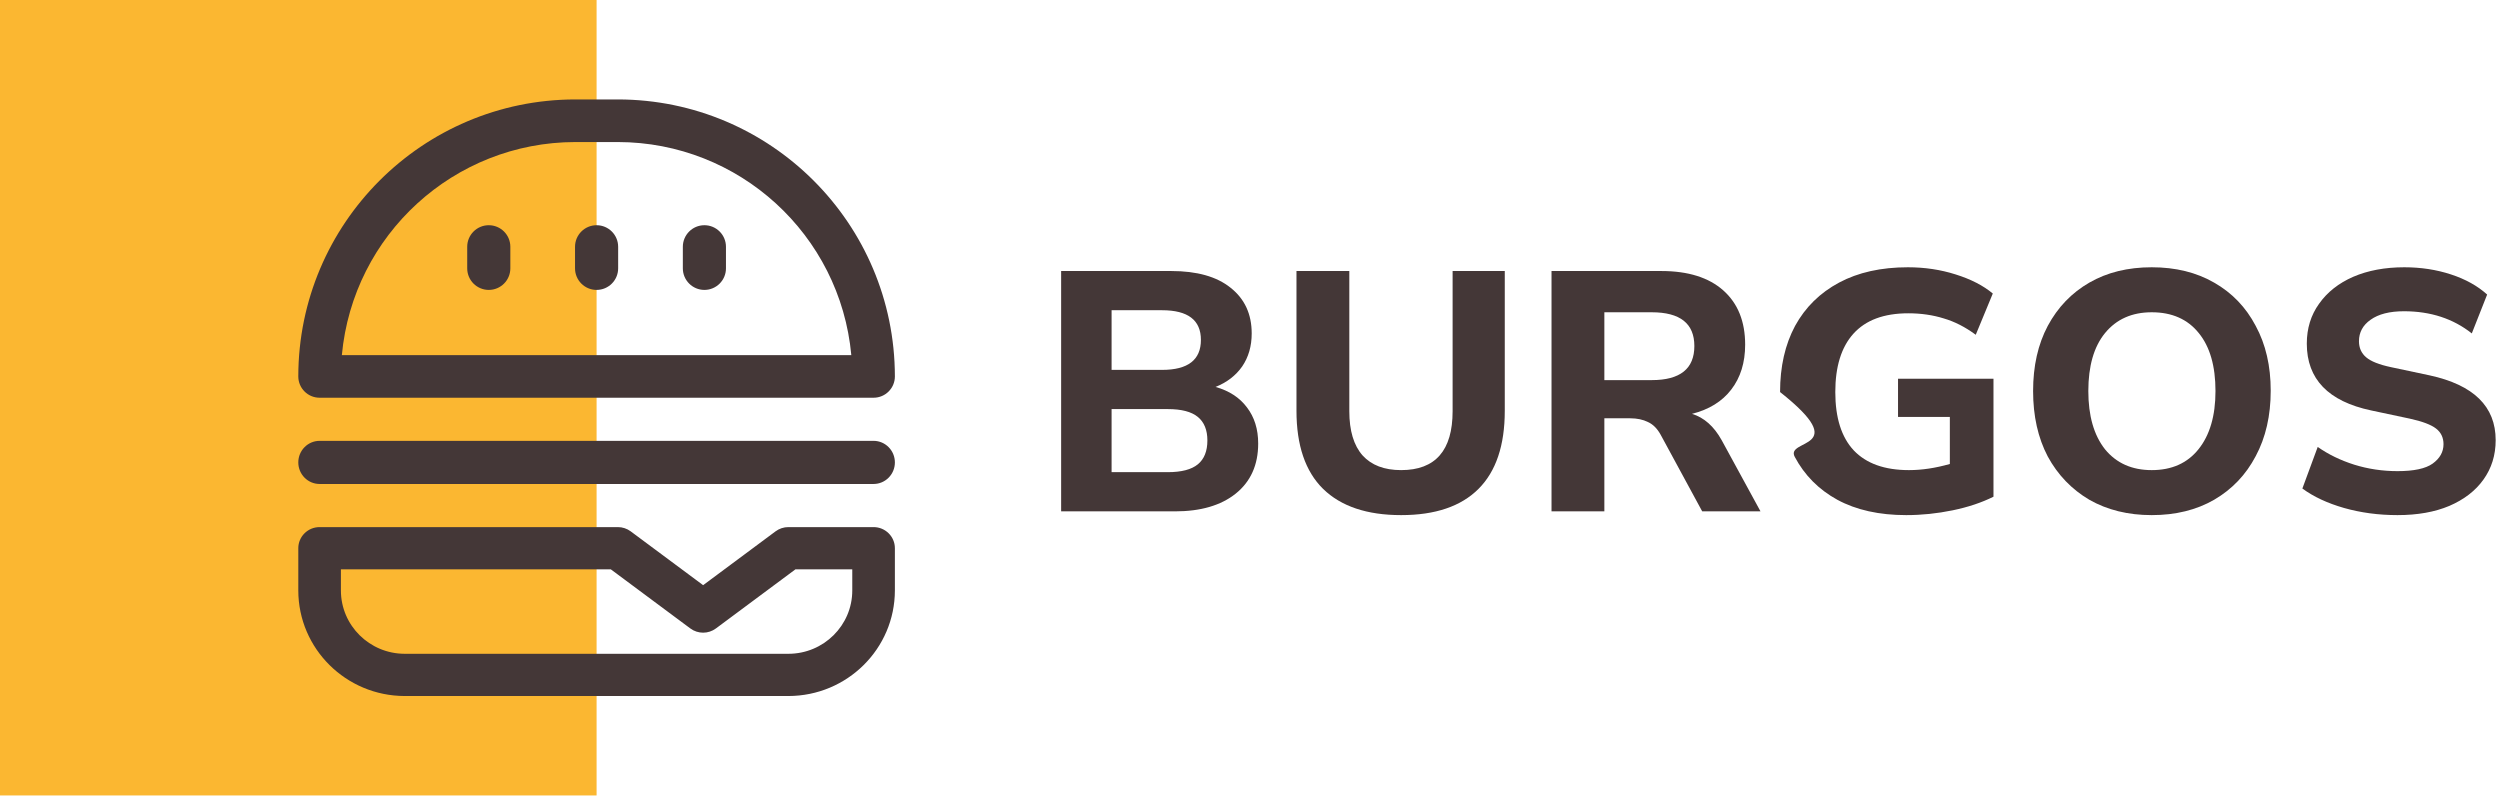
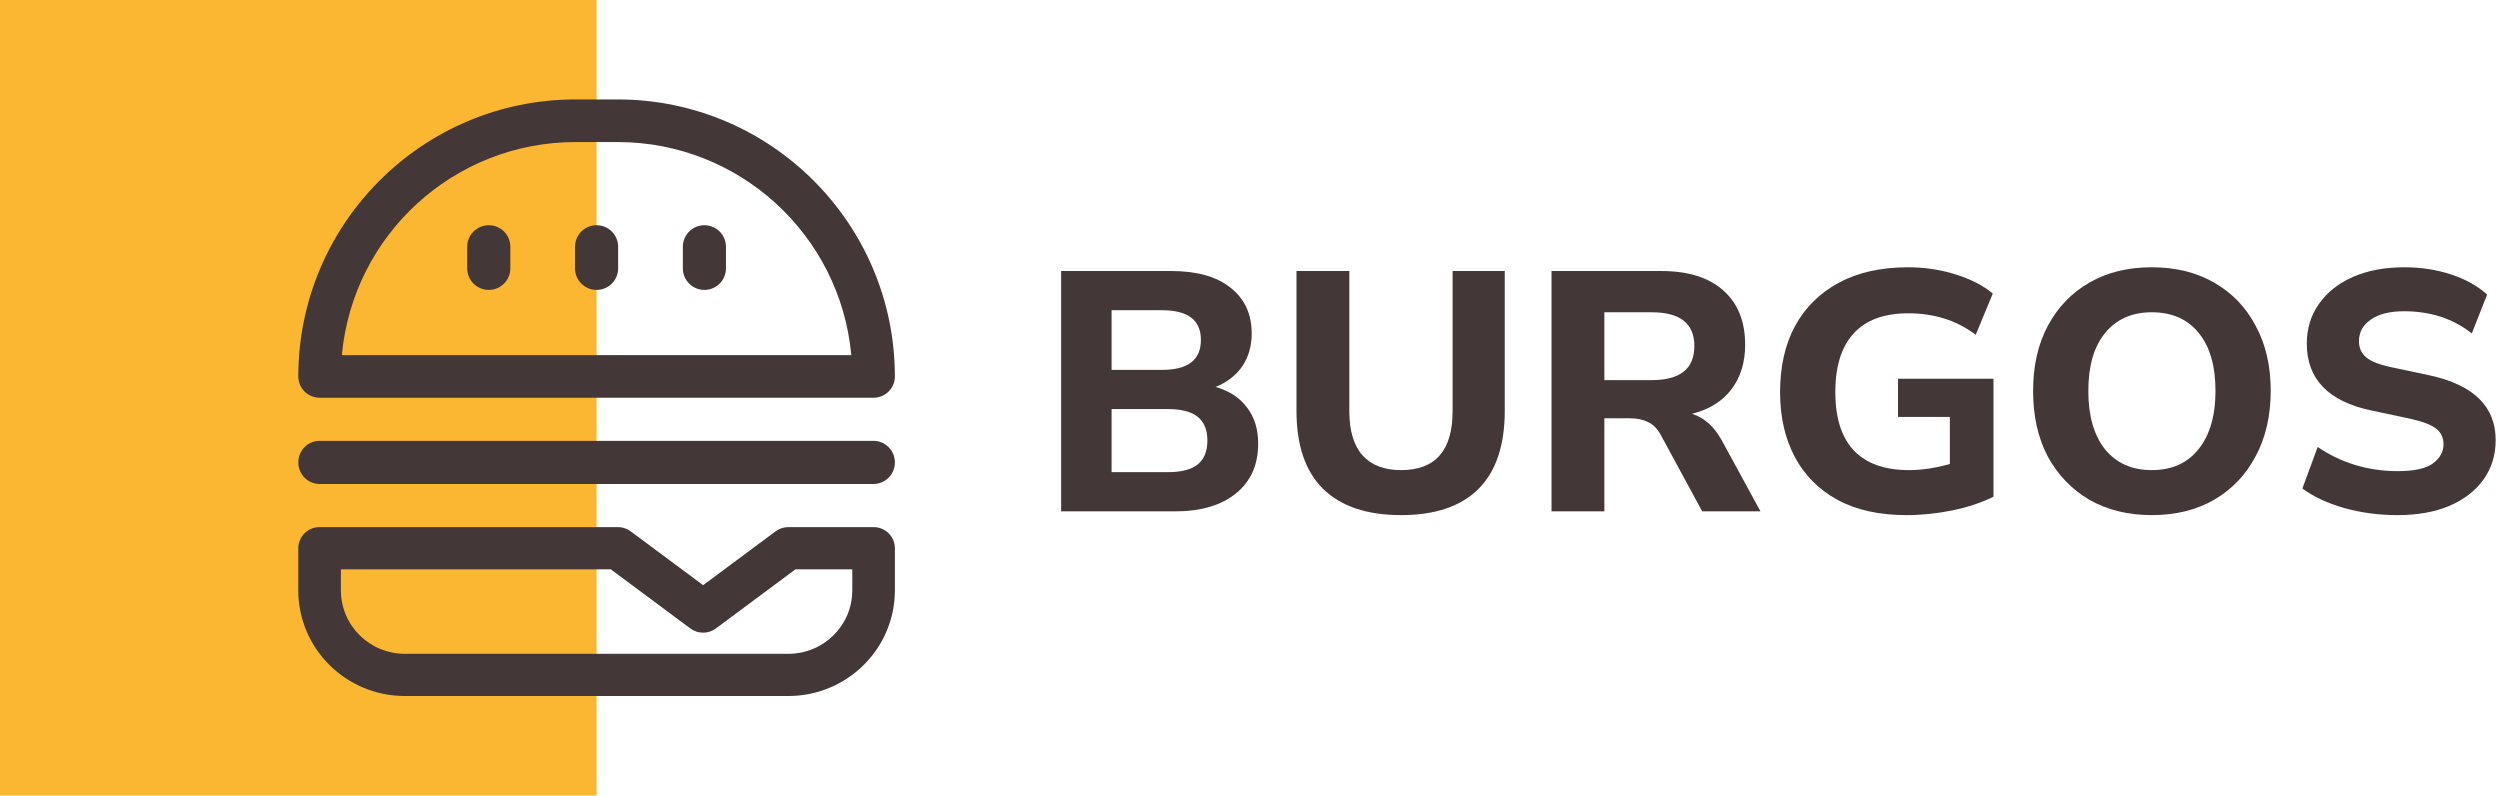
<svg xmlns="http://www.w3.org/2000/svg" width="176" height="56" viewBox="0 0 176 56" fill="none">
  <rect width="42" height="56" fill="#FBB731" />
  <path fill-rule="evenodd" clip-rule="evenodd" d="M40.5 7H43.5C54.264 7.012 62.988 15.736 63 26.5C63 27.328 62.328 28 61.5 28H22.5C21.672 28 21 27.328 21 26.5C21.012 15.736 29.736 7.012 40.5 7ZM40.5 10C31.972 10.01 24.853 16.509 24.067 25H59.932C59.147 16.509 52.028 10.01 43.5 10H40.5Z" fill="#443737" />
  <path fill-rule="evenodd" clip-rule="evenodd" d="M55.5 37.108H61.5C62.328 37.108 63 37.774 63 38.595V41.568C62.995 45.67 59.64 48.995 55.5 49H28.5C24.36 48.995 21.005 45.67 21 41.568V38.595C21 37.774 21.672 37.108 22.5 37.108H43.5C43.825 37.108 44.14 37.213 44.4 37.406L49.5 41.196L54.6 37.406C54.86 37.213 55.175 37.108 55.5 37.108ZM55.5 46.027C57.985 46.027 60 44.031 60 41.568V40.081H55.999L50.4 44.243C49.867 44.64 49.133 44.64 48.6 44.243L43.001 40.081H24V41.568C24 44.031 26.015 46.027 28.5 46.027H55.5Z" fill="#443737" />
  <path d="M61.5 31.036H22.5C21.672 31.036 21 31.716 21 32.554C21 33.392 21.672 34.072 22.5 34.072H61.5C62.328 34.072 63 33.393 63 32.554C63 31.716 62.328 31.036 61.5 31.036Z" fill="#443737" />
  <path d="M34.41 15.855C33.571 15.855 32.892 16.535 32.892 17.373V18.892C32.892 19.73 33.571 20.41 34.41 20.41C35.248 20.41 35.928 19.73 35.928 18.892V17.373C35.928 16.535 35.248 15.855 34.41 15.855Z" fill="#443737" />
  <path d="M42 15.855C41.162 15.855 40.482 16.535 40.482 17.373V18.892C40.482 19.73 41.162 20.41 42 20.41C42.838 20.41 43.518 19.73 43.518 18.892V17.373C43.518 16.535 42.838 15.855 42 15.855Z" fill="#443737" />
  <path d="M49.59 15.855C48.752 15.855 48.072 16.535 48.072 17.373V18.892C48.072 19.73 48.752 20.41 49.59 20.41C50.429 20.41 51.108 19.73 51.108 18.892V17.373C51.108 16.535 50.429 15.855 49.59 15.855Z" fill="#443737" />
  <path d="M74.704 36V19.08H82.456C84.264 19.08 85.656 19.472 86.632 20.256C87.624 21.04 88.12 22.112 88.12 23.472C88.12 24.368 87.896 25.144 87.448 25.8C87 26.44 86.376 26.92 85.576 27.24C86.536 27.512 87.272 27.992 87.784 28.68C88.312 29.368 88.576 30.216 88.576 31.224C88.576 32.728 88.048 33.904 86.992 34.752C85.952 35.584 84.528 36 82.72 36H74.704ZM78.256 26.04H81.808C83.632 26.04 84.544 25.336 84.544 23.928C84.544 22.536 83.632 21.84 81.808 21.84H78.256V26.04ZM78.256 33.24H82.216C83.176 33.24 83.88 33.056 84.328 32.688C84.776 32.32 85 31.76 85 31.008C85 30.272 84.776 29.72 84.328 29.352C83.88 28.984 83.176 28.8 82.216 28.8H78.256V33.24Z" fill="#443737" />
-   <path d="M98.639 36.264C96.24 36.264 94.407 35.648 93.144 34.416C91.895 33.184 91.272 31.352 91.272 28.92V19.08H94.992V28.944C94.992 30.32 95.303 31.36 95.927 32.064C96.552 32.752 97.456 33.096 98.639 33.096C101.056 33.096 102.264 31.712 102.264 28.944V19.08H105.936V28.92C105.936 31.352 105.32 33.184 104.088 34.416C102.856 35.648 101.04 36.264 98.639 36.264Z" fill="#443737" />
+   <path d="M98.639 36.264C96.24 36.264 94.407 35.648 93.144 34.416C91.895 33.184 91.272 31.352 91.272 28.92V19.08H94.992V28.944C94.992 30.32 95.303 31.36 95.927 32.064C96.552 32.752 97.456 33.096 98.639 33.096C101.055 33.096 102.263 31.712 102.263 28.944V19.08H105.935V28.92C105.935 31.352 105.319 33.184 104.087 34.416C102.855 35.648 101.039 36.264 98.639 36.264Z" fill="#443737" />
  <path d="M109.227 36V19.08H116.955C118.843 19.08 120.299 19.536 121.323 20.448C122.347 21.36 122.859 22.632 122.859 24.264C122.859 25.528 122.531 26.584 121.875 27.432C121.235 28.264 120.315 28.832 119.115 29.136C119.963 29.392 120.659 30.008 121.203 30.984L123.939 36H119.835L116.907 30.6C116.667 30.168 116.371 29.872 116.019 29.712C115.667 29.536 115.251 29.448 114.771 29.448H112.947V36H109.227ZM112.947 26.76H116.283C118.283 26.76 119.283 25.96 119.283 24.36C119.283 22.776 118.283 21.984 116.283 21.984H112.947V26.76Z" fill="#443737" />
-   <path d="M134.197 36.264C132.293 36.264 130.677 35.904 129.349 35.184C128.037 34.464 127.037 33.456 126.349 32.16C125.661 30.864 130.501 31.704 125.317 27.6C125.317 25.808 125.669 24.256 126.373 22.944C127.093 21.632 128.125 20.616 129.469 19.896C130.813 19.176 132.429 18.816 134.317 18.816C135.501 18.816 136.621 18.984 137.677 19.32C138.749 19.656 139.621 20.104 140.293 20.664L139.093 23.568C138.357 23.024 137.605 22.64 136.837 22.416C136.069 22.176 135.237 22.056 134.341 22.056C132.629 22.056 131.341 22.536 130.477 23.496C129.629 24.44 129.205 25.808 129.205 27.6C129.205 29.408 129.637 30.776 130.501 31.704C131.381 32.632 132.677 33.096 134.389 33.096C135.301 33.096 136.261 32.952 137.269 32.664V29.352H133.621V26.664H140.341V34.968C139.509 35.384 138.549 35.704 137.461 35.928C136.373 36.152 135.285 36.264 134.197 36.264Z" fill="#443737" />
+   <path d="M134.197 36.264C132.293 36.264 130.677 35.904 129.349 35.184C128.037 34.464 127.037 33.456 126.349 32.16C125.661 30.864 125.317 29.344 125.317 27.6C125.317 25.808 125.669 24.256 126.373 22.944C127.093 21.632 128.125 20.616 129.469 19.896C130.813 19.176 132.429 18.816 134.317 18.816C135.501 18.816 136.621 18.984 137.677 19.32C138.749 19.656 139.621 20.104 140.293 20.664L139.093 23.568C138.357 23.024 137.605 22.64 136.837 22.416C136.069 22.176 135.237 22.056 134.341 22.056C132.629 22.056 131.341 22.536 130.477 23.496C129.629 24.44 129.205 25.808 129.205 27.6C129.205 29.408 129.637 30.776 130.501 31.704C131.381 32.632 132.677 33.096 134.389 33.096C135.301 33.096 136.261 32.952 137.269 32.664V29.352H133.621V26.664H140.341V34.968C139.509 35.384 138.549 35.704 137.461 35.928C136.373 36.152 135.285 36.264 134.197 36.264Z" fill="#443737" />
  <path d="M151.482 36.264C149.818 36.264 148.354 35.904 147.09 35.184C145.842 34.448 144.866 33.432 144.162 32.136C143.474 30.824 143.13 29.288 143.13 27.528C143.13 25.768 143.474 24.24 144.162 22.944C144.866 21.632 145.842 20.616 147.09 19.896C148.338 19.176 149.802 18.816 151.482 18.816C153.162 18.816 154.626 19.176 155.874 19.896C157.138 20.616 158.114 21.632 158.802 22.944C159.506 24.24 159.858 25.76 159.858 27.504C159.858 29.264 159.506 30.8 158.802 32.112C158.114 33.424 157.138 34.448 155.874 35.184C154.626 35.904 153.162 36.264 151.482 36.264ZM151.482 33.096C152.89 33.096 153.986 32.608 154.77 31.632C155.57 30.64 155.97 29.272 155.97 27.528C155.97 25.768 155.578 24.408 154.794 23.448C154.01 22.472 152.906 21.984 151.482 21.984C150.09 21.984 148.994 22.472 148.194 23.448C147.41 24.408 147.018 25.768 147.018 27.528C147.018 29.272 147.41 30.64 148.194 31.632C148.994 32.608 150.09 33.096 151.482 33.096Z" fill="#443737" />
  <path d="M168.783 36.264C167.455 36.264 166.199 36.096 165.015 35.76C163.847 35.424 162.871 34.968 162.087 34.392L163.167 31.464C163.919 31.992 164.775 32.408 165.735 32.712C166.711 33.016 167.727 33.168 168.783 33.168C169.935 33.168 170.759 32.992 171.255 32.64C171.767 32.272 172.023 31.816 172.023 31.272C172.023 30.808 171.847 30.44 171.495 30.168C171.143 29.896 170.527 29.664 169.647 29.472L166.935 28.896C163.911 28.256 162.399 26.688 162.399 24.192C162.399 23.12 162.687 22.184 163.263 21.384C163.839 20.568 164.639 19.936 165.663 19.488C166.703 19.04 167.903 18.816 169.263 18.816C170.431 18.816 171.527 18.984 172.551 19.32C173.575 19.656 174.423 20.128 175.095 20.736L174.015 23.472C172.703 22.432 171.111 21.912 169.239 21.912C168.231 21.912 167.447 22.112 166.887 22.512C166.343 22.896 166.071 23.4 166.071 24.024C166.071 24.488 166.239 24.864 166.575 25.152C166.911 25.44 167.495 25.672 168.327 25.848L171.039 26.424C174.143 27.096 175.695 28.616 175.695 30.984C175.695 32.04 175.407 32.968 174.831 33.768C174.271 34.552 173.471 35.168 172.431 35.616C171.407 36.048 170.191 36.264 168.783 36.264Z" fill="#443737" />
</svg>
